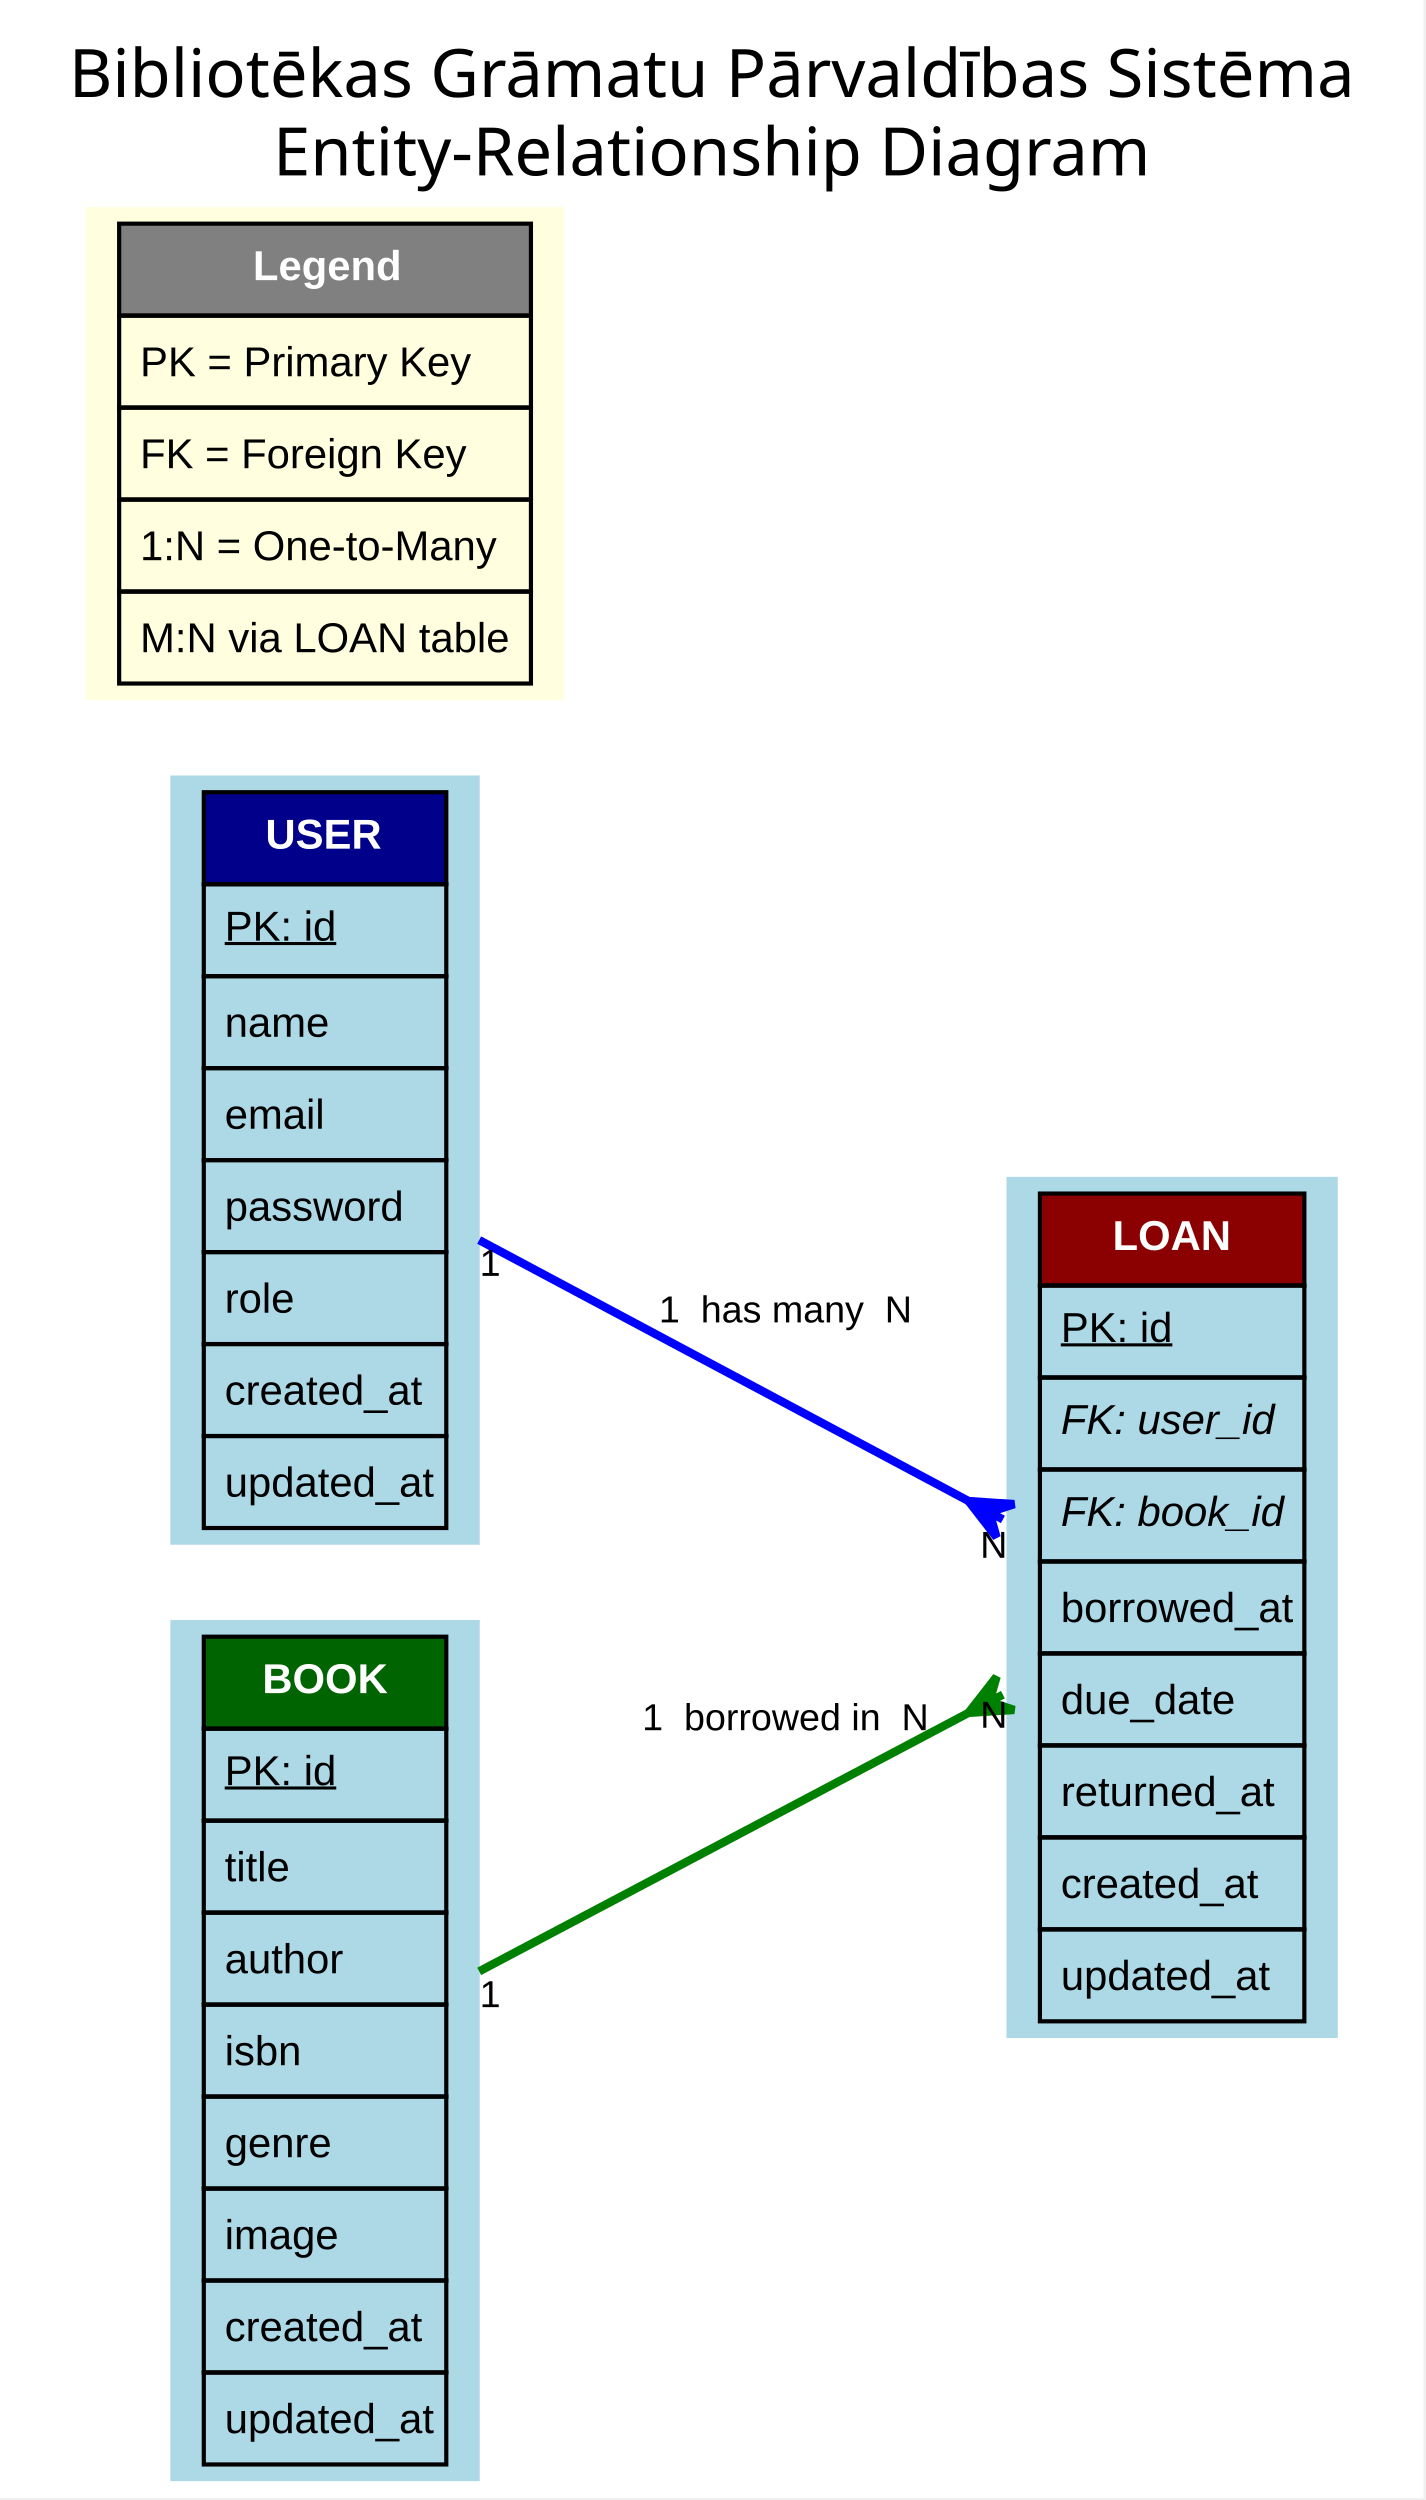
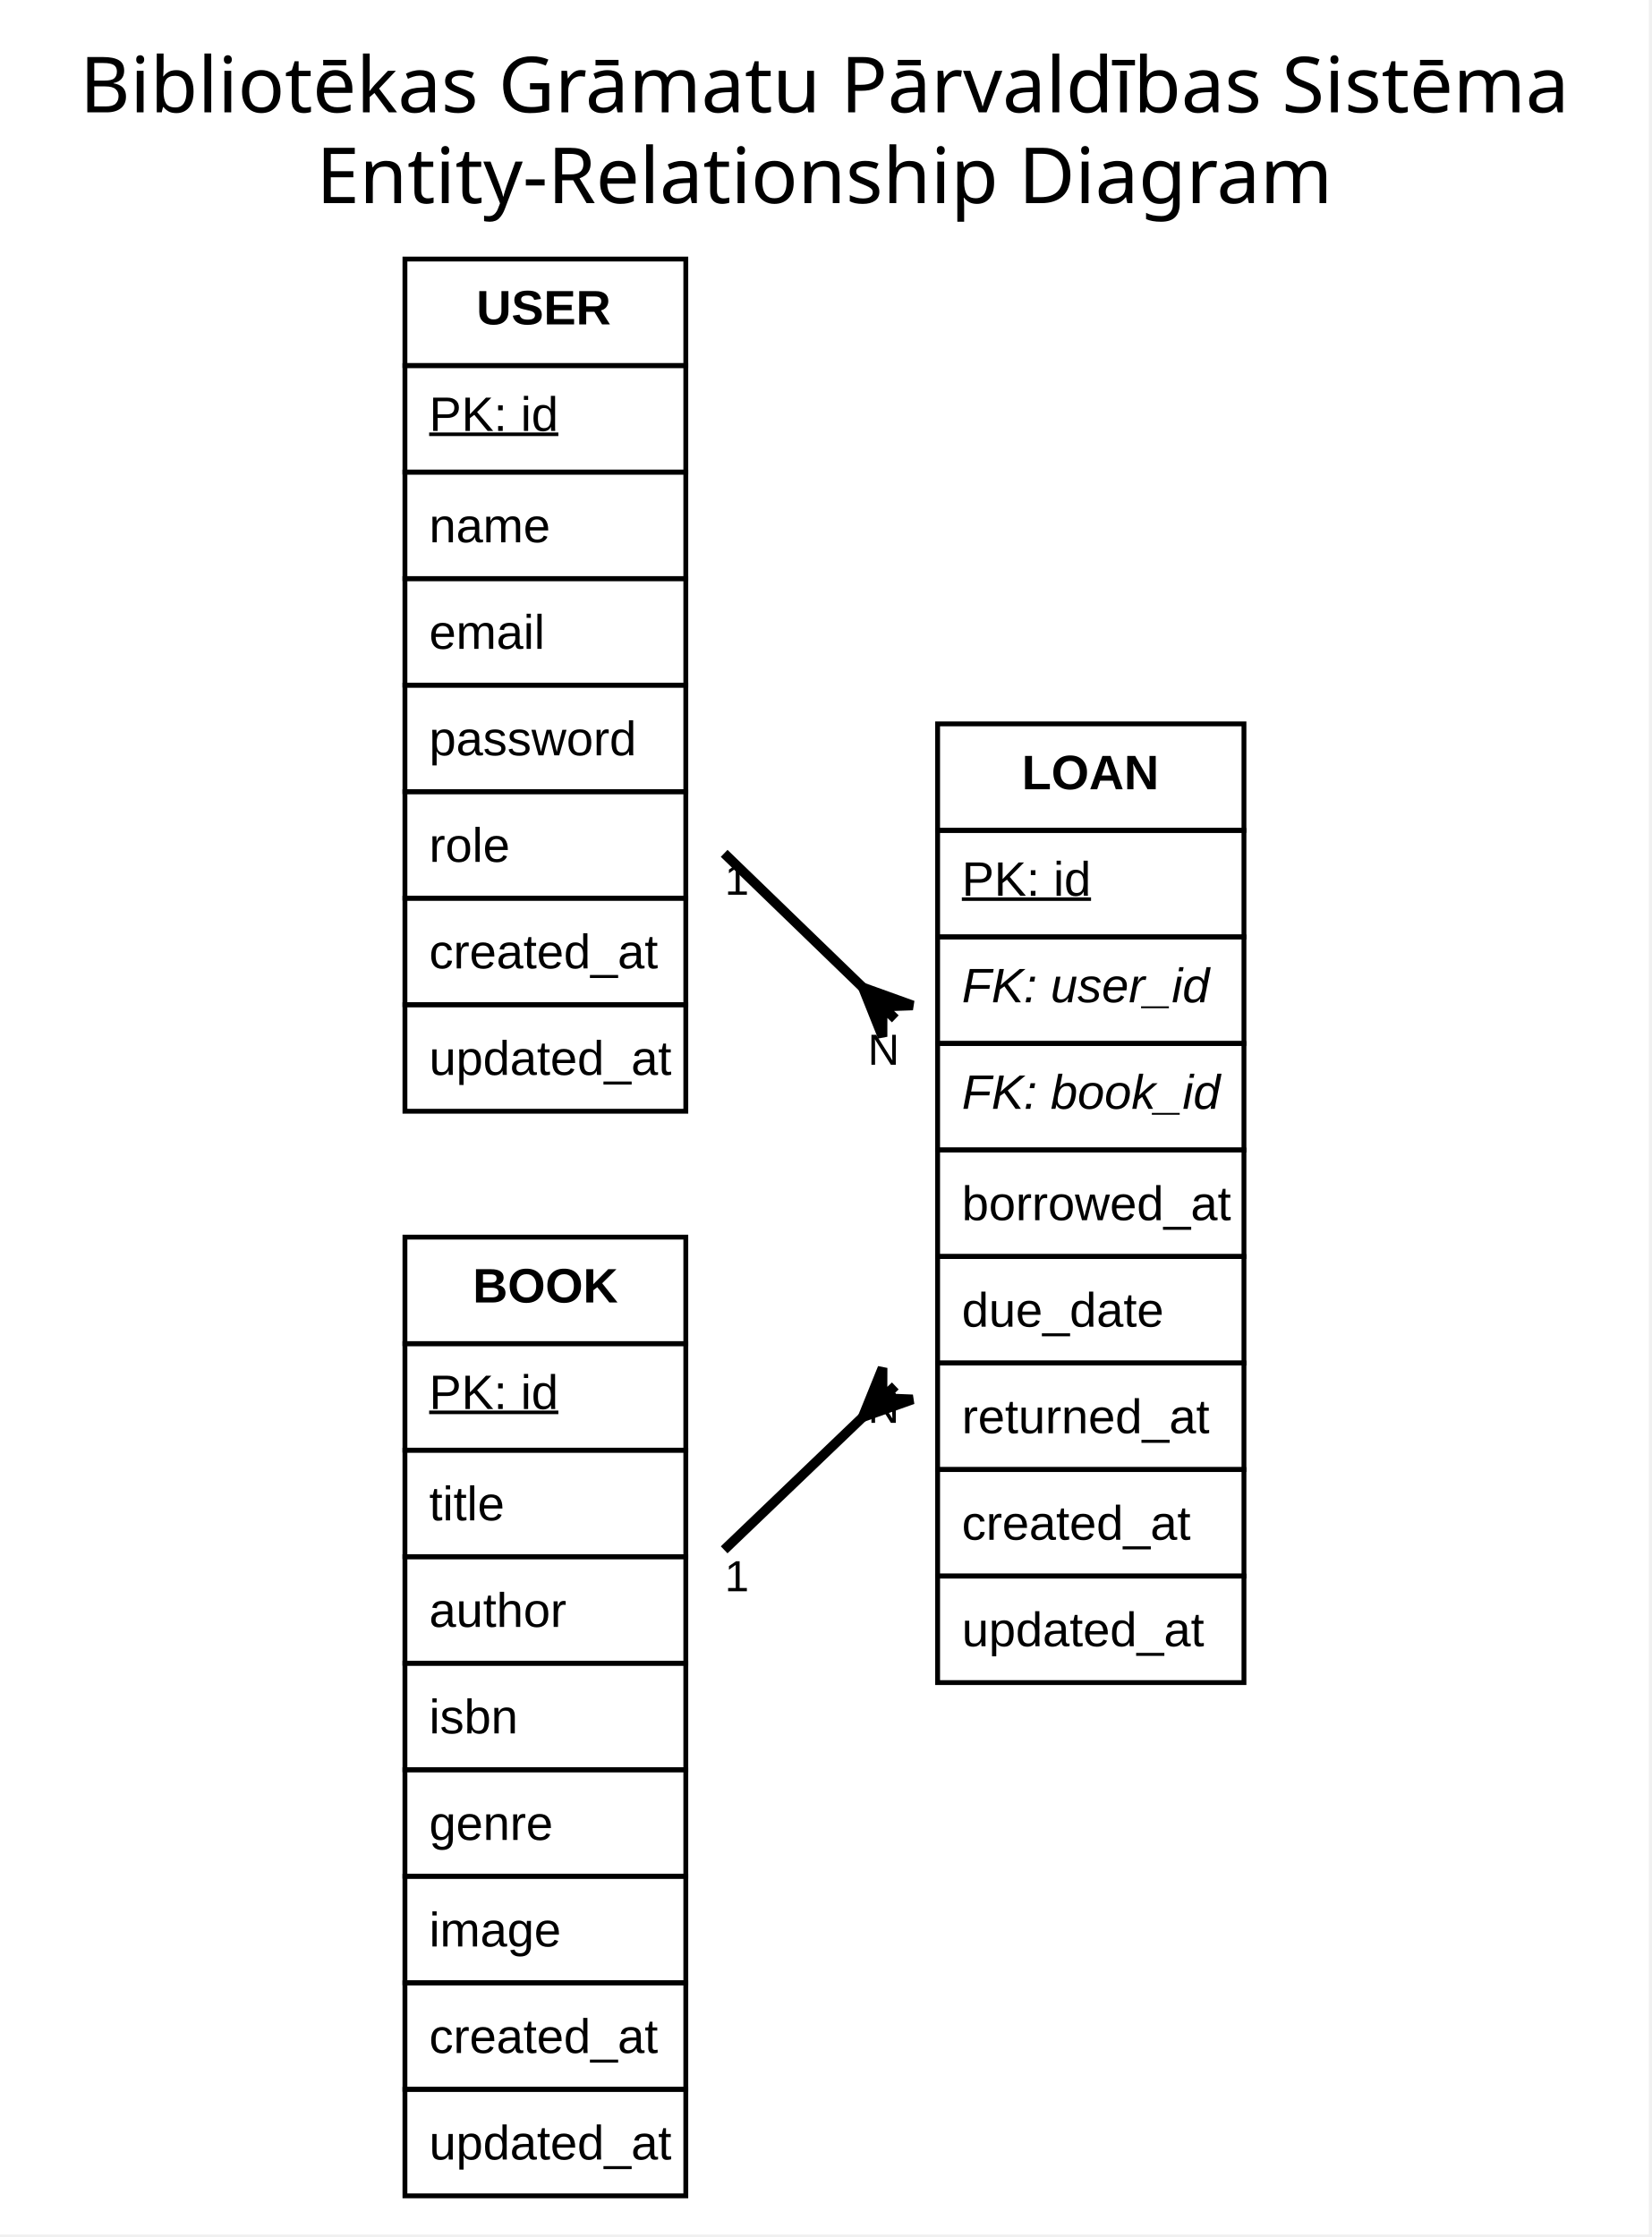
- <svg xmlns="http://www.w3.org/2000/svg" width="341pt" height="598pt" viewBox="0.00 0.00 341.00 598.00">
-   <g id="graph0" class="graph" transform="scale(1 1) rotate(0) translate(4 593.5)">
-     <polygon fill="white" stroke="none" points="-4,4 -4,-593.5 336.5,-593.5 336.5,4 -4,4" />
-     <text xml:space="preserve" text-anchor="middle" x="166.25" y="-570.3" font-family="Arial Bold" font-size="16.00">Bibliotēkas Grāmatu Pārvaldības Sistēma</text>
-     <text xml:space="preserve" text-anchor="middle" x="166.25" y="-551.55" font-family="Arial Bold" font-size="16.00">Entity-Relationship Diagram</text>
+ <svg xmlns="http://www.w3.org/2000/svg" width="341pt" height="462pt" viewBox="0.00 0.00 341.00 462.00">
+   <g id="graph0" class="graph" transform="scale(1 1) rotate(0) translate(4 457.5)">
+     <polygon fill="white" stroke="none" points="-4,4 -4,-457.5 336.5,-457.5 336.5,4 -4,4" />
+     <text xml:space="preserve" text-anchor="middle" x="166.25" y="-434.3" font-family="Arial Bold" font-size="16.00">Bibliotēkas Grāmatu Pārvaldības Sistēma</text>
+     <text xml:space="preserve" text-anchor="middle" x="166.25" y="-415.55" font-family="Arial Bold" font-size="16.00">Entity-Relationship Diagram</text>
    <g id="node1" class="node">
-       <polygon fill="lightblue" stroke="none" points="110.75,-408 36.75,-408 36.75,-224 110.75,-224 110.75,-408" />
-       <polygon fill="darkblue" stroke="none" points="44.75,-382 44.75,-404 102.75,-404 102.75,-382 44.75,-382" />
-       <polygon fill="none" stroke="black" points="44.75,-382 44.75,-404 102.75,-404 102.75,-382 44.75,-382" />
-       <text xml:space="preserve" text-anchor="start" x="59.5" y="-390.5" font-family="Arial" font-weight="bold" font-size="10.00" fill="white">USER</text>
-       <polygon fill="none" stroke="black" points="44.75,-360 44.75,-382 102.75,-382 102.75,-360 44.75,-360" />
-       <text xml:space="preserve" text-anchor="start" x="49.75" y="-368.5" font-family="Arial" text-decoration="underline" font-size="10.00">PK: id</text>
-       <polygon fill="none" stroke="black" points="44.75,-338 44.75,-360 102.75,-360 102.75,-338 44.75,-338" />
-       <text xml:space="preserve" text-anchor="start" x="49.75" y="-345.5" font-family="Arial" font-size="10.00">name</text>
-       <polygon fill="none" stroke="black" points="44.75,-316 44.75,-338 102.75,-338 102.75,-316 44.75,-316" />
-       <text xml:space="preserve" text-anchor="start" x="49.75" y="-323.5" font-family="Arial" font-size="10.00">email</text>
-       <polygon fill="none" stroke="black" points="44.75,-294 44.75,-316 102.75,-316 102.75,-294 44.75,-294" />
-       <text xml:space="preserve" text-anchor="start" x="49.75" y="-301.5" font-family="Arial" font-size="10.00">password</text>
-       <polygon fill="none" stroke="black" points="44.75,-272 44.75,-294 102.75,-294 102.75,-272 44.75,-272" />
-       <text xml:space="preserve" text-anchor="start" x="49.75" y="-279.5" font-family="Arial" font-size="10.00">role</text>
-       <polygon fill="none" stroke="black" points="44.75,-250 44.75,-272 102.75,-272 102.75,-250 44.75,-250" />
-       <text xml:space="preserve" text-anchor="start" x="49.75" y="-257.5" font-family="Arial" font-size="10.00">created_at</text>
-       <polygon fill="none" stroke="black" points="44.75,-228 44.75,-250 102.75,-250 102.75,-228 44.75,-228" />
-       <text xml:space="preserve" text-anchor="start" x="49.75" y="-235.5" font-family="Arial" font-size="10.00">updated_at</text>
+       <polygon fill="none" stroke="black" points="79.62,-382 79.62,-404 137.62,-404 137.62,-382 79.62,-382" />
+       <text xml:space="preserve" text-anchor="start" x="94.38" y="-390.5" font-family="Arial" font-weight="bold" font-size="10.00">USER</text>
+       <polygon fill="none" stroke="black" points="79.62,-360 79.62,-382 137.62,-382 137.62,-360 79.62,-360" />
+       <text xml:space="preserve" text-anchor="start" x="84.62" y="-368.5" font-family="Arial" text-decoration="underline" font-size="10.00">PK: id</text>
+       <polygon fill="none" stroke="black" points="79.62,-338 79.62,-360 137.62,-360 137.62,-338 79.62,-338" />
+       <text xml:space="preserve" text-anchor="start" x="84.62" y="-345.5" font-family="Arial" font-size="10.00">name</text>
+       <polygon fill="none" stroke="black" points="79.62,-316 79.62,-338 137.62,-338 137.62,-316 79.62,-316" />
+       <text xml:space="preserve" text-anchor="start" x="84.62" y="-323.5" font-family="Arial" font-size="10.00">email</text>
+       <polygon fill="none" stroke="black" points="79.62,-294 79.62,-316 137.62,-316 137.62,-294 79.62,-294" />
+       <text xml:space="preserve" text-anchor="start" x="84.62" y="-301.5" font-family="Arial" font-size="10.00">password</text>
+       <polygon fill="none" stroke="black" points="79.62,-272 79.62,-294 137.62,-294 137.62,-272 79.62,-272" />
+       <text xml:space="preserve" text-anchor="start" x="84.62" y="-279.5" font-family="Arial" font-size="10.00">role</text>
+       <polygon fill="none" stroke="black" points="79.62,-250 79.62,-272 137.62,-272 137.62,-250 79.62,-250" />
+       <text xml:space="preserve" text-anchor="start" x="84.62" y="-257.5" font-family="Arial" font-size="10.00">created_at</text>
+       <polygon fill="none" stroke="black" points="79.62,-228 79.62,-250 137.62,-250 137.62,-228 79.62,-228" />
+       <text xml:space="preserve" text-anchor="start" x="84.62" y="-235.5" font-family="Arial" font-size="10.00">updated_at</text>
    </g>
    <g id="node3" class="node">
-       <polygon fill="lightblue" stroke="none" points="316,-312 236.75,-312 236.75,-106 316,-106 316,-312" />
-       <polygon fill="darkred" stroke="none" points="244.75,-286 244.75,-308 308,-308 308,-286 244.75,-286" />
-       <polygon fill="none" stroke="black" points="244.75,-286 244.75,-308 308,-308 308,-286 244.75,-286" />
-       <text xml:space="preserve" text-anchor="start" x="262.12" y="-294.5" font-family="Arial" font-weight="bold" font-size="10.00" fill="white">LOAN</text>
-       <polygon fill="none" stroke="black" points="244.75,-264 244.75,-286 308,-286 308,-264 244.75,-264" />
-       <text xml:space="preserve" text-anchor="start" x="249.75" y="-272.5" font-family="Arial" text-decoration="underline" font-size="10.00">PK: id</text>
-       <polygon fill="none" stroke="black" points="244.75,-242 244.75,-264 308,-264 308,-242 244.75,-242" />
-       <text xml:space="preserve" text-anchor="start" x="249.75" y="-250.5" font-family="Arial" font-style="italic" font-size="10.00">FK: user_id</text>
-       <polygon fill="none" stroke="black" points="244.75,-220 244.75,-242 308,-242 308,-220 244.75,-220" />
-       <text xml:space="preserve" text-anchor="start" x="249.75" y="-228.5" font-family="Arial" font-style="italic" font-size="10.00">FK: book_id</text>
-       <polygon fill="none" stroke="black" points="244.75,-198 244.75,-220 308,-220 308,-198 244.75,-198" />
-       <text xml:space="preserve" text-anchor="start" x="249.75" y="-205.5" font-family="Arial" font-size="10.00">borrowed_at</text>
-       <polygon fill="none" stroke="black" points="244.75,-176 244.75,-198 308,-198 308,-176 244.75,-176" />
-       <text xml:space="preserve" text-anchor="start" x="249.75" y="-183.5" font-family="Arial" font-size="10.00">due_date</text>
-       <polygon fill="none" stroke="black" points="244.75,-154 244.75,-176 308,-176 308,-154 244.75,-154" />
-       <text xml:space="preserve" text-anchor="start" x="249.75" y="-161.5" font-family="Arial" font-size="10.00">returned_at</text>
-       <polygon fill="none" stroke="black" points="244.75,-132 244.75,-154 308,-154 308,-132 244.75,-132" />
-       <text xml:space="preserve" text-anchor="start" x="249.75" y="-139.5" font-family="Arial" font-size="10.00">created_at</text>
-       <polygon fill="none" stroke="black" points="244.75,-110 244.75,-132 308,-132 308,-110 244.75,-110" />
-       <text xml:space="preserve" text-anchor="start" x="249.75" y="-117.5" font-family="Arial" font-size="10.00">updated_at</text>
+       <polygon fill="none" stroke="black" points="189.62,-286 189.62,-308 252.88,-308 252.88,-286 189.62,-286" />
+       <text xml:space="preserve" text-anchor="start" x="207" y="-294.5" font-family="Arial" font-weight="bold" font-size="10.00">LOAN</text>
+       <polygon fill="none" stroke="black" points="189.62,-264 189.62,-286 252.88,-286 252.88,-264 189.62,-264" />
+       <text xml:space="preserve" text-anchor="start" x="194.62" y="-272.5" font-family="Arial" text-decoration="underline" font-size="10.00">PK: id</text>
+       <polygon fill="none" stroke="black" points="189.62,-242 189.62,-264 252.88,-264 252.88,-242 189.62,-242" />
+       <text xml:space="preserve" text-anchor="start" x="194.62" y="-250.5" font-family="Arial" font-style="italic" font-size="10.00">FK: user_id</text>
+       <polygon fill="none" stroke="black" points="189.62,-220 189.62,-242 252.88,-242 252.88,-220 189.62,-220" />
+       <text xml:space="preserve" text-anchor="start" x="194.62" y="-228.5" font-family="Arial" font-style="italic" font-size="10.00">FK: book_id</text>
+       <polygon fill="none" stroke="black" points="189.62,-198 189.62,-220 252.88,-220 252.88,-198 189.62,-198" />
+       <text xml:space="preserve" text-anchor="start" x="194.62" y="-205.5" font-family="Arial" font-size="10.00">borrowed_at</text>
+       <polygon fill="none" stroke="black" points="189.62,-176 189.62,-198 252.88,-198 252.88,-176 189.62,-176" />
+       <text xml:space="preserve" text-anchor="start" x="194.62" y="-183.5" font-family="Arial" font-size="10.00">due_date</text>
+       <polygon fill="none" stroke="black" points="189.62,-154 189.62,-176 252.88,-176 252.88,-154 189.62,-154" />
+       <text xml:space="preserve" text-anchor="start" x="194.62" y="-161.5" font-family="Arial" font-size="10.00">returned_at</text>
+       <polygon fill="none" stroke="black" points="189.62,-132 189.62,-154 252.88,-154 252.88,-132 189.62,-132" />
+       <text xml:space="preserve" text-anchor="start" x="194.62" y="-139.5" font-family="Arial" font-size="10.00">created_at</text>
+       <polygon fill="none" stroke="black" points="189.62,-110 189.62,-132 252.88,-132 252.88,-110 189.62,-110" />
+       <text xml:space="preserve" text-anchor="start" x="194.62" y="-117.5" font-family="Arial" font-size="10.00">updated_at</text>
    </g>
    <g id="edge1" class="edge">
-       <path fill="none" stroke="blue" stroke-width="2" d="M110.62,-296.87C143.31,-279.43 191.85,-253.55 227.78,-234.39" />
-       <polygon fill="blue" stroke="blue" stroke-width="2" points="227.67,-234.44 238.61,-233.71 232.67,-231.77 235.9,-230.05 235.9,-230.05 235.9,-230.05 232.67,-231.77 234.38,-225.77 227.67,-234.44" />
-       <text xml:space="preserve" text-anchor="middle" x="183.88" y="-277.18" font-family="Arial" font-size="9.00">1  has many  N</text>
-       <text xml:space="preserve" text-anchor="middle" x="233.71" y="-220.87" font-family="Arial" font-size="9.00">N</text>
-       <text xml:space="preserve" text-anchor="middle" x="113.24" y="-288.32" font-family="Arial" font-size="9.00">1</text>
+       <path fill="none" stroke="black" stroke-width="2" d="M145.54,-281.26C154.7,-272.4 164.67,-262.75 174.26,-253.48" />
+       <polygon fill="black" stroke="black" stroke-width="2" points="174.18,-253.56 184.49,-249.85 178.25,-249.62 180.88,-247.08 180.88,-247.08 180.88,-247.08 178.25,-249.62 178.24,-243.38 174.18,-253.56" />
+       <text xml:space="preserve" text-anchor="middle" x="178.47" y="-237.6" font-family="Arial" font-size="9.00">N</text>
+       <text xml:space="preserve" text-anchor="middle" x="148.17" y="-272.71" font-family="Arial" font-size="9.00">1</text>
    </g>
    <g id="node2" class="node">
-       <polygon fill="lightblue" stroke="none" points="110.75,-206 36.75,-206 36.75,0 110.75,0 110.75,-206" />
-       <polygon fill="darkgreen" stroke="none" points="44.75,-180 44.75,-202 102.75,-202 102.75,-180 44.75,-180" />
-       <polygon fill="none" stroke="black" points="44.75,-180 44.75,-202 102.75,-202 102.75,-180 44.75,-180" />
-       <text xml:space="preserve" text-anchor="start" x="58.75" y="-188.5" font-family="Arial" font-weight="bold" font-size="10.00" fill="white">BOOK</text>
-       <polygon fill="none" stroke="black" points="44.75,-158 44.75,-180 102.75,-180 102.75,-158 44.75,-158" />
-       <text xml:space="preserve" text-anchor="start" x="49.75" y="-166.5" font-family="Arial" text-decoration="underline" font-size="10.00">PK: id</text>
-       <polygon fill="none" stroke="black" points="44.75,-136 44.75,-158 102.75,-158 102.75,-136 44.75,-136" />
-       <text xml:space="preserve" text-anchor="start" x="49.75" y="-143.5" font-family="Arial" font-size="10.00">title</text>
-       <polygon fill="none" stroke="black" points="44.75,-114 44.75,-136 102.75,-136 102.75,-114 44.75,-114" />
-       <text xml:space="preserve" text-anchor="start" x="49.75" y="-121.5" font-family="Arial" font-size="10.00">author</text>
-       <polygon fill="none" stroke="black" points="44.75,-92 44.75,-114 102.75,-114 102.75,-92 44.75,-92" />
-       <text xml:space="preserve" text-anchor="start" x="49.75" y="-99.5" font-family="Arial" font-size="10.00">isbn</text>
-       <polygon fill="none" stroke="black" points="44.75,-70 44.75,-92 102.75,-92 102.75,-70 44.75,-70" />
-       <text xml:space="preserve" text-anchor="start" x="49.75" y="-77.5" font-family="Arial" font-size="10.00">genre</text>
-       <polygon fill="none" stroke="black" points="44.75,-48 44.75,-70 102.75,-70 102.75,-48 44.75,-48" />
-       <text xml:space="preserve" text-anchor="start" x="49.75" y="-55.5" font-family="Arial" font-size="10.00">image</text>
-       <polygon fill="none" stroke="black" points="44.75,-26 44.75,-48 102.75,-48 102.75,-26 44.75,-26" />
-       <text xml:space="preserve" text-anchor="start" x="49.75" y="-33.5" font-family="Arial" font-size="10.00">created_at</text>
-       <polygon fill="none" stroke="black" points="44.75,-4 44.75,-26 102.75,-26 102.75,-4 44.75,-4" />
-       <text xml:space="preserve" text-anchor="start" x="49.75" y="-11.5" font-family="Arial" font-size="10.00">updated_at</text>
+       <polygon fill="none" stroke="black" points="79.62,-180 79.62,-202 137.62,-202 137.62,-180 79.62,-180" />
+       <text xml:space="preserve" text-anchor="start" x="93.62" y="-188.5" font-family="Arial" font-weight="bold" font-size="10.00">BOOK</text>
+       <polygon fill="none" stroke="black" points="79.62,-158 79.62,-180 137.62,-180 137.62,-158 79.62,-158" />
+       <text xml:space="preserve" text-anchor="start" x="84.62" y="-166.5" font-family="Arial" text-decoration="underline" font-size="10.00">PK: id</text>
+       <polygon fill="none" stroke="black" points="79.62,-136 79.62,-158 137.62,-158 137.62,-136 79.62,-136" />
+       <text xml:space="preserve" text-anchor="start" x="84.62" y="-143.5" font-family="Arial" font-size="10.00">title</text>
+       <polygon fill="none" stroke="black" points="79.62,-114 79.62,-136 137.62,-136 137.62,-114 79.62,-114" />
+       <text xml:space="preserve" text-anchor="start" x="84.62" y="-121.5" font-family="Arial" font-size="10.00">author</text>
+       <polygon fill="none" stroke="black" points="79.62,-92 79.62,-114 137.62,-114 137.62,-92 79.62,-92" />
+       <text xml:space="preserve" text-anchor="start" x="84.62" y="-99.5" font-family="Arial" font-size="10.00">isbn</text>
+       <polygon fill="none" stroke="black" points="79.62,-70 79.62,-92 137.62,-92 137.62,-70 79.62,-70" />
+       <text xml:space="preserve" text-anchor="start" x="84.62" y="-77.5" font-family="Arial" font-size="10.00">genre</text>
+       <polygon fill="none" stroke="black" points="79.62,-48 79.62,-70 137.62,-70 137.62,-48 79.62,-48" />
+       <text xml:space="preserve" text-anchor="start" x="84.62" y="-55.5" font-family="Arial" font-size="10.00">image</text>
+       <polygon fill="none" stroke="black" points="79.62,-26 79.62,-48 137.62,-48 137.62,-26 79.62,-26" />
+       <text xml:space="preserve" text-anchor="start" x="84.62" y="-33.5" font-family="Arial" font-size="10.00">created_at</text>
+       <polygon fill="none" stroke="black" points="79.62,-4 79.62,-26 137.62,-26 137.62,-4 79.62,-4" />
+       <text xml:space="preserve" text-anchor="start" x="84.62" y="-11.5" font-family="Arial" font-size="10.00">updated_at</text>
    </g>
    <g id="edge2" class="edge">
-       <path fill="none" stroke="green" stroke-width="2" d="M110.62,-121.95C143.31,-139.22 191.85,-164.87 227.78,-183.85" />
-       <polygon fill="green" stroke="green" stroke-width="2" points="227.65,-183.79 234.39,-192.44 232.66,-186.43 235.9,-188.14 235.9,-188.14 235.9,-188.14 232.66,-186.43 238.6,-184.48 227.65,-183.79" />
-       <text xml:space="preserve" text-anchor="middle" x="183.88" y="-179.63" font-family="Arial" font-size="9.00">1  borrowed in  N</text>
-       <text xml:space="preserve" text-anchor="middle" x="233.71" y="-180.22" font-family="Arial" font-size="9.00">N</text>
-       <text xml:space="preserve" text-anchor="middle" x="113.24" y="-113.4" font-family="Arial" font-size="9.00">1</text>
-     </g>
-     <g id="node4" class="node">
-       <polygon fill="lightyellow" stroke="none" points="131,-544 16.5,-544 16.5,-426 131,-426 131,-544" />
-       <polygon fill="gray" stroke="none" points="24.5,-518 24.5,-540 123,-540 123,-518 24.5,-518" />
-       <polygon fill="none" stroke="black" points="24.5,-518 24.5,-540 123,-540 123,-518 24.5,-518" />
-       <text xml:space="preserve" text-anchor="start" x="56.5" y="-526.5" font-family="Arial" font-weight="bold" font-size="10.00" fill="white">Legend</text>
-       <polygon fill="none" stroke="black" points="24.5,-496 24.5,-518 123,-518 123,-496 24.5,-496" />
-       <text xml:space="preserve" text-anchor="start" x="29.5" y="-503.5" font-family="Arial" font-size="10.00">PK = Primary Key</text>
-       <polygon fill="none" stroke="black" points="24.5,-474 24.5,-496 123,-496 123,-474 24.5,-474" />
-       <text xml:space="preserve" text-anchor="start" x="29.5" y="-481.5" font-family="Arial" font-size="10.00">FK = Foreign Key</text>
-       <polygon fill="none" stroke="black" points="24.5,-452 24.5,-474 123,-474 123,-452 24.5,-452" />
-       <text xml:space="preserve" text-anchor="start" x="29.5" y="-459.5" font-family="Arial" font-size="10.00">1:N = One-to-Many</text>
-       <polygon fill="none" stroke="black" points="24.5,-430 24.5,-452 123,-452 123,-430 24.5,-430" />
-       <text xml:space="preserve" text-anchor="start" x="29.5" y="-437.5" font-family="Arial" font-size="10.00">M:N via LOAN table</text>
+       <path fill="none" stroke="black" stroke-width="2" d="M145.54,-137.42C154.7,-146.19 164.67,-155.75 174.26,-164.93" />
+       <polygon fill="black" stroke="black" stroke-width="2" points="174.14,-164.82 178.25,-174.99 178.23,-168.74 180.88,-171.27 180.88,-171.27 180.88,-171.27 178.23,-168.74 184.48,-168.49 174.14,-164.82" />
+       <text xml:space="preserve" text-anchor="middle" x="178.47" y="-163.65" font-family="Arial" font-size="9.00">N</text>
+       <text xml:space="preserve" text-anchor="middle" x="148.17" y="-128.87" font-family="Arial" font-size="9.00">1</text>
    </g>
  </g>
</svg>
